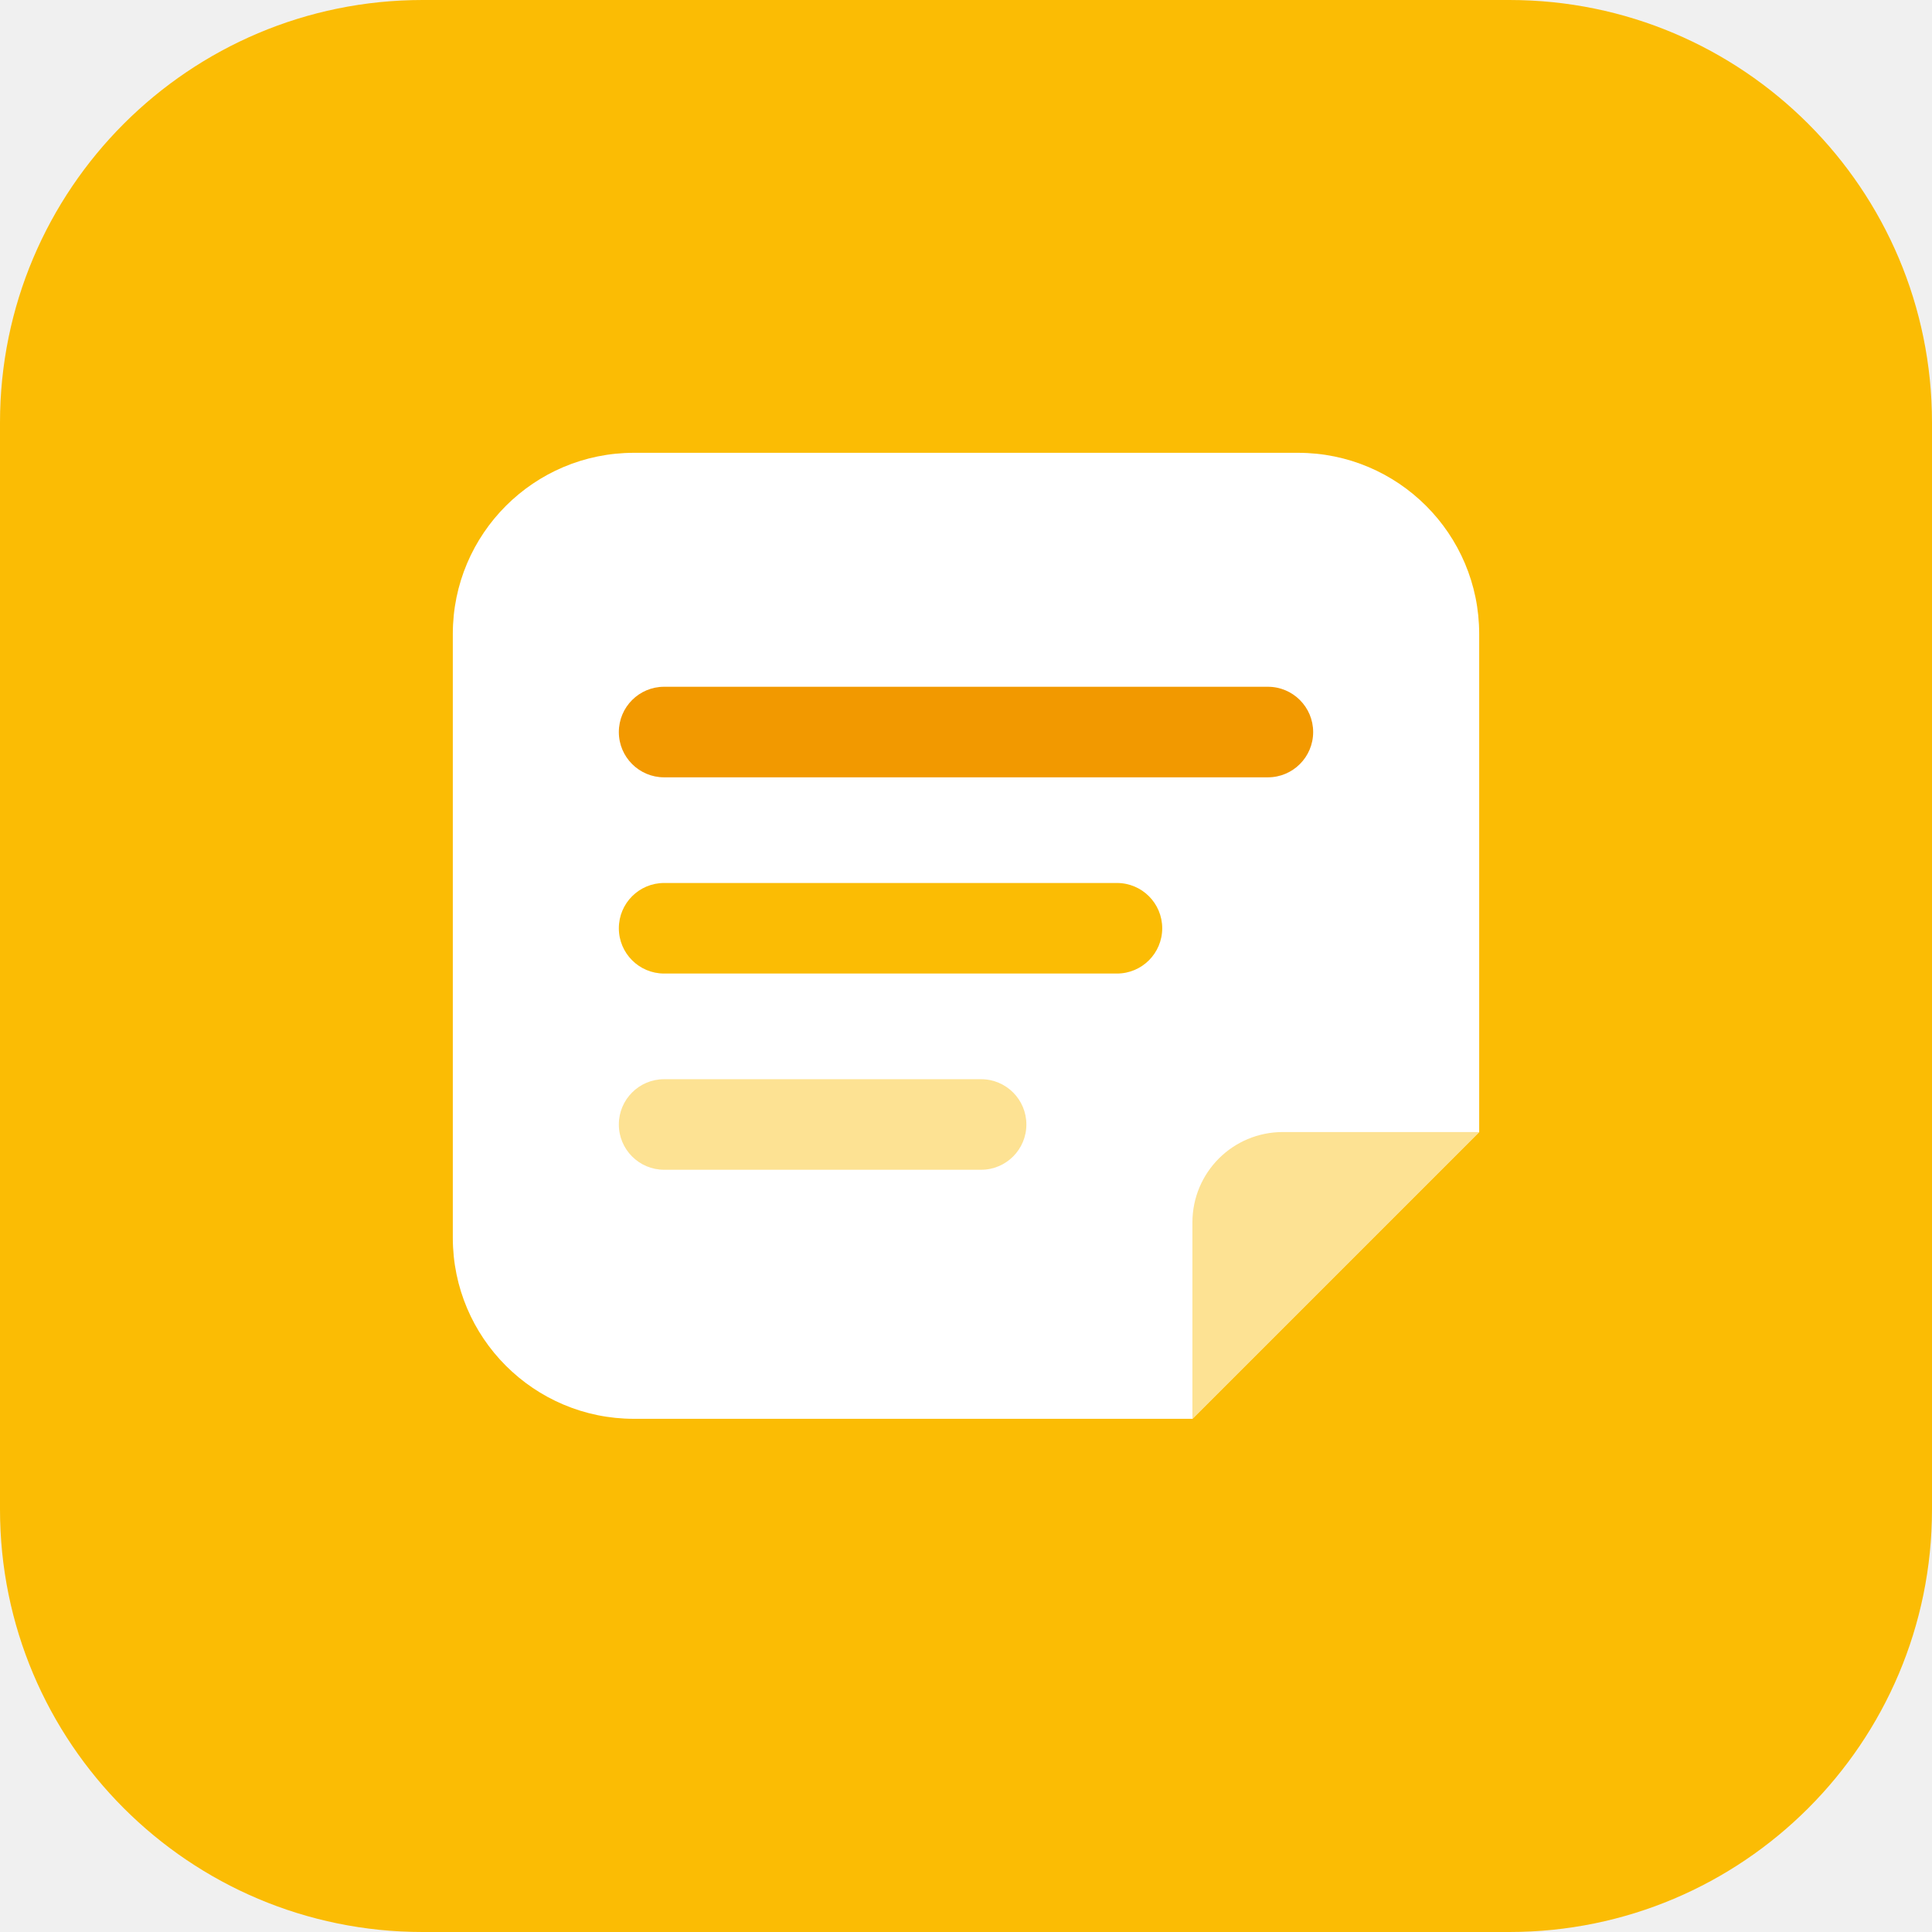
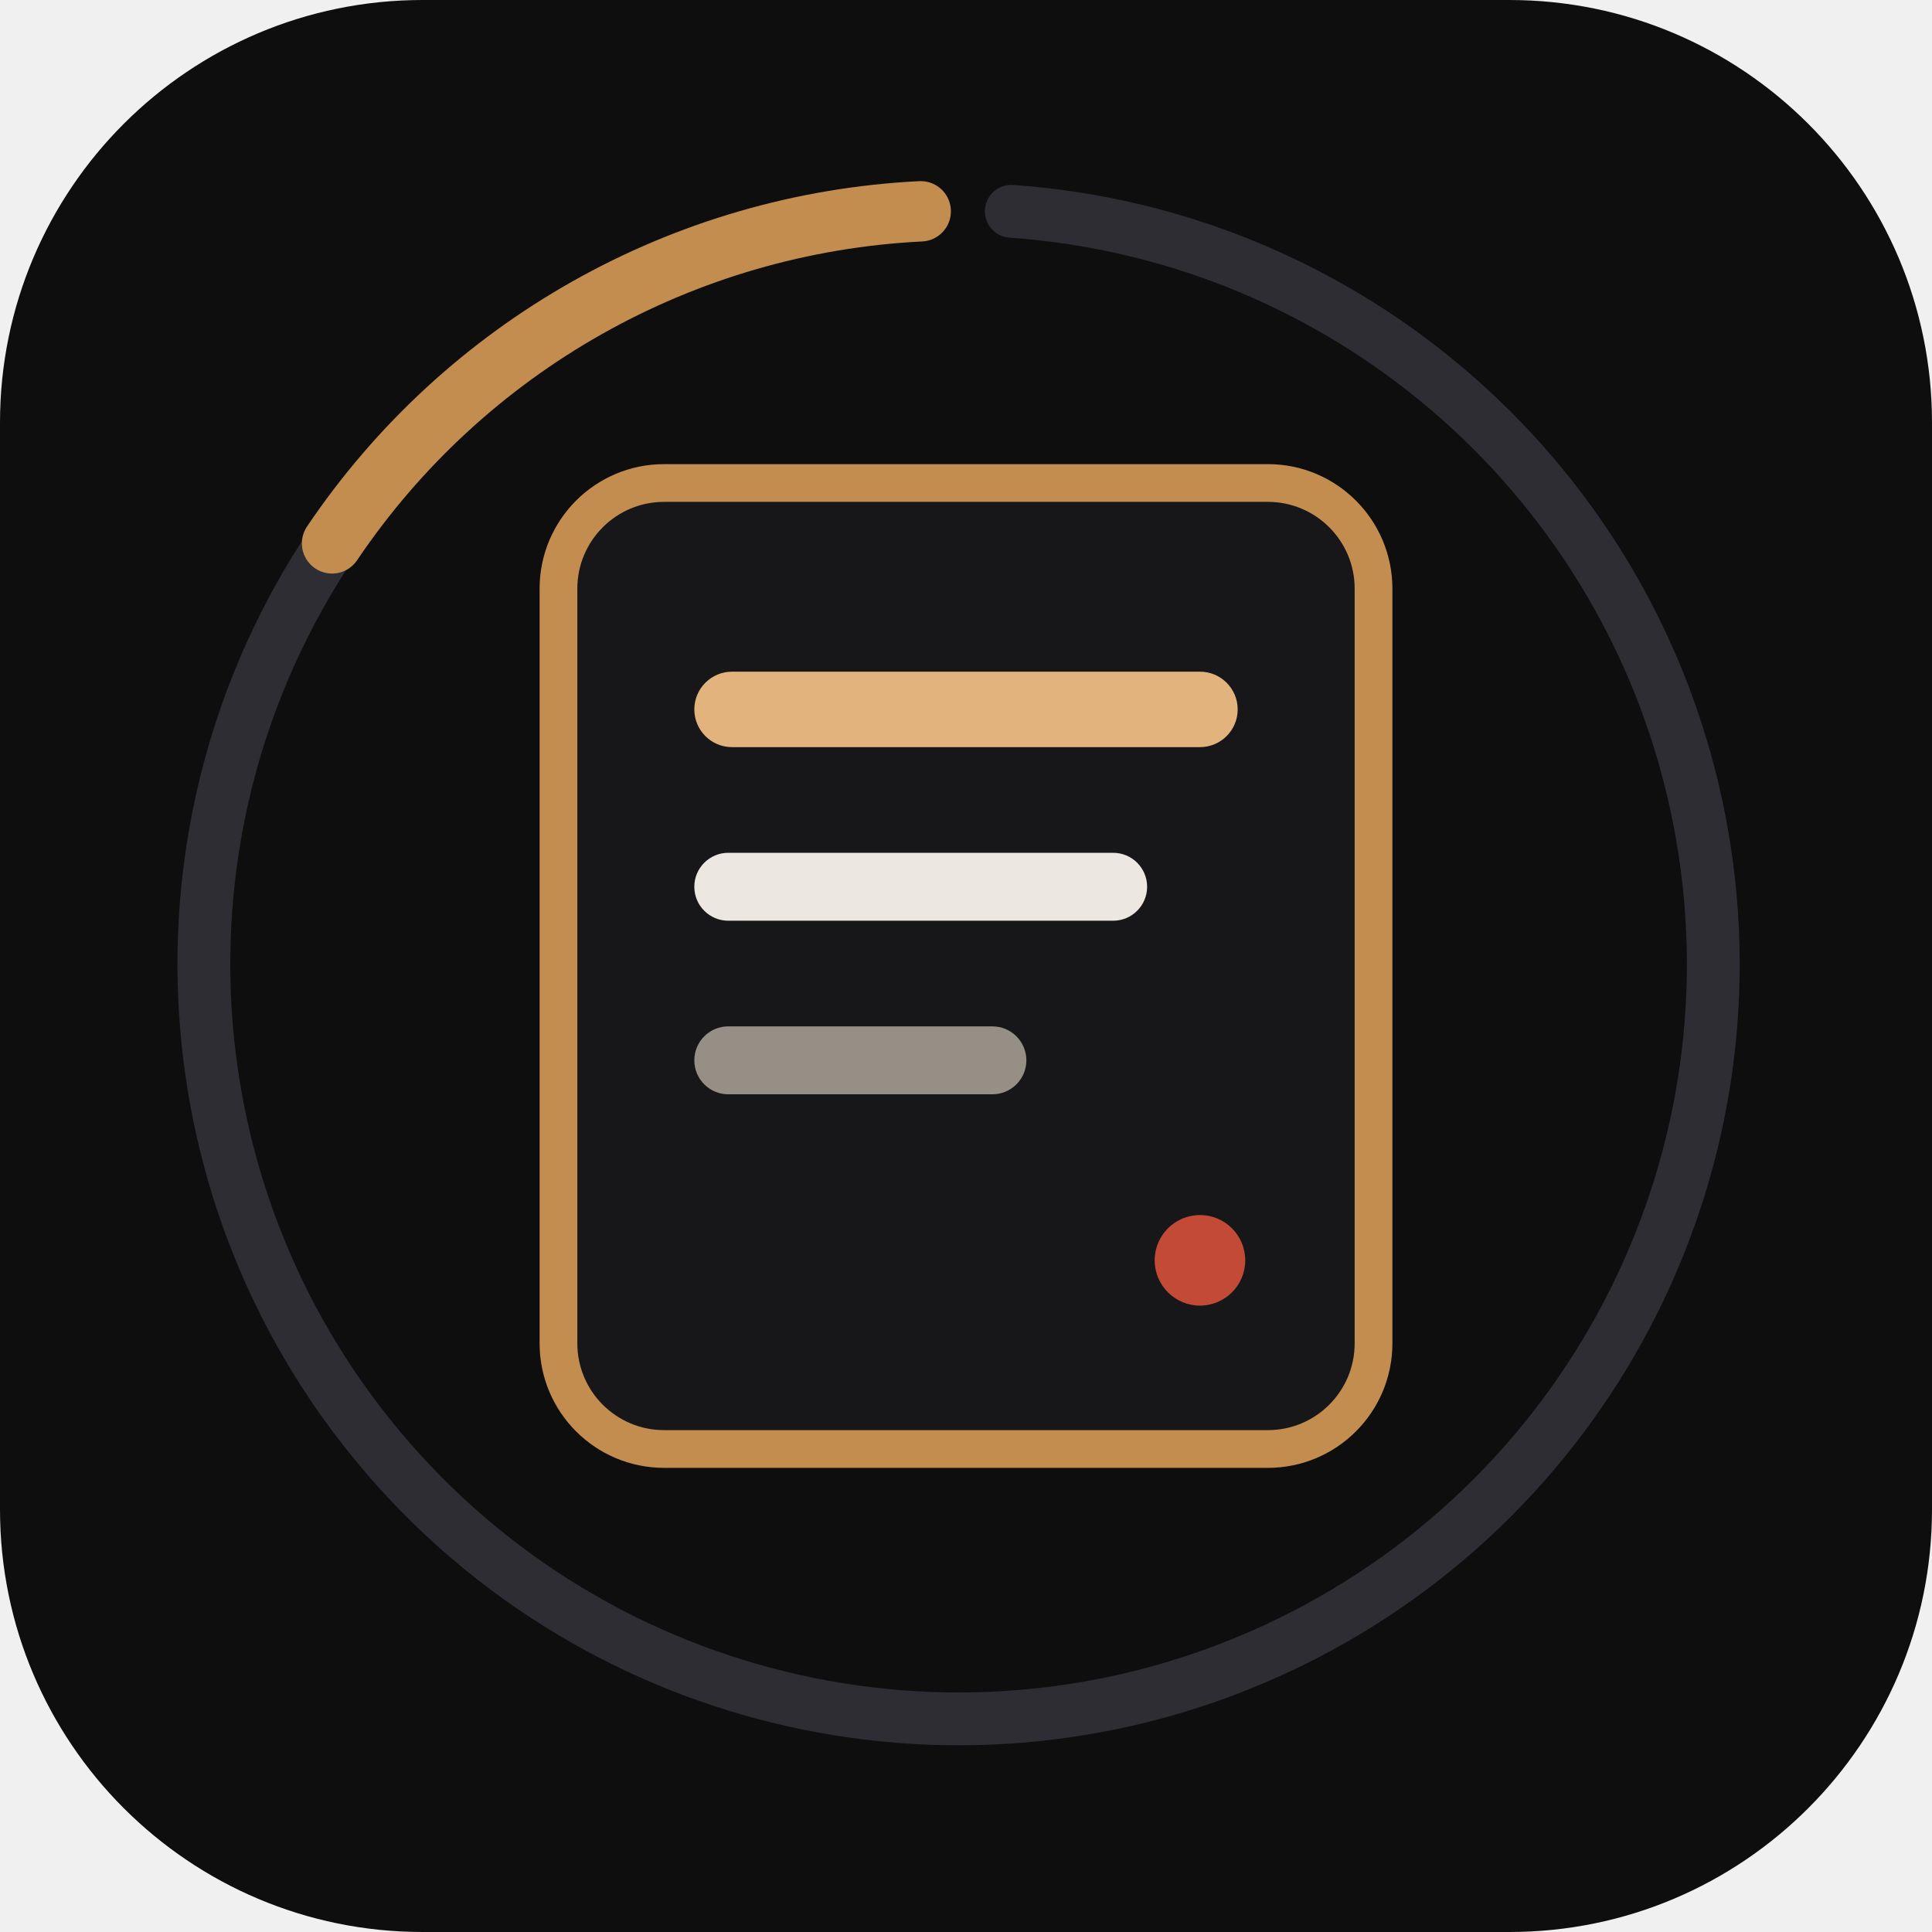
<svg xmlns="http://www.w3.org/2000/svg" viewBox="0 0 512 512">
-   <rect width="512" height="512" rx="112" fill="#FBBC04" />
-   <path d="M168 120h176c26.5 0 48 21.5 48 48v132l-76 76H168c-26.5 0-48-21.5-48-48V168c0-26.5 21.5-48 48-48z" fill="#FFFFFF" />
-   <path d="M316 376v-52c0-13.3 10.7-24 24-24h52l-76 76z" fill="#FDE293" />
-   <rect x="164" y="182" width="184" height="24" rx="12" fill="#F29900" />
-   <rect x="164" y="234" width="144" height="24" rx="12" fill="#FBBC04" />
-   <rect x="164" y="286" width="108" height="24" rx="12" fill="#FDE293" />
+   <rect width="512" height="512" rx="112" fill="#0e0e0f" />
+   <path d="M268 56A200 200 0 1 1 88 144" fill="none" stroke="#2d2d33" stroke-width="14" stroke-linecap="round" />
+   <path d="M88 144A200 200 0 0 1 244 56" fill="none" stroke="#c38d4f" stroke-width="16" stroke-linecap="round" />
+   <rect x="148" y="128" width="216" height="256" rx="28" fill="#17171a" stroke="#c38d4f" stroke-width="10" />
+   <rect x="184" y="178" width="144" height="20" rx="10" fill="#e2b37c" />
+   <rect x="184" y="226" width="120" height="18" rx="9" fill="#ece8e1" />
+   <rect x="184" y="272" width="88" height="18" rx="9" fill="#968f85" />
+   <circle cx="318" cy="334" r="12" fill="#c24a37" />
</svg>
